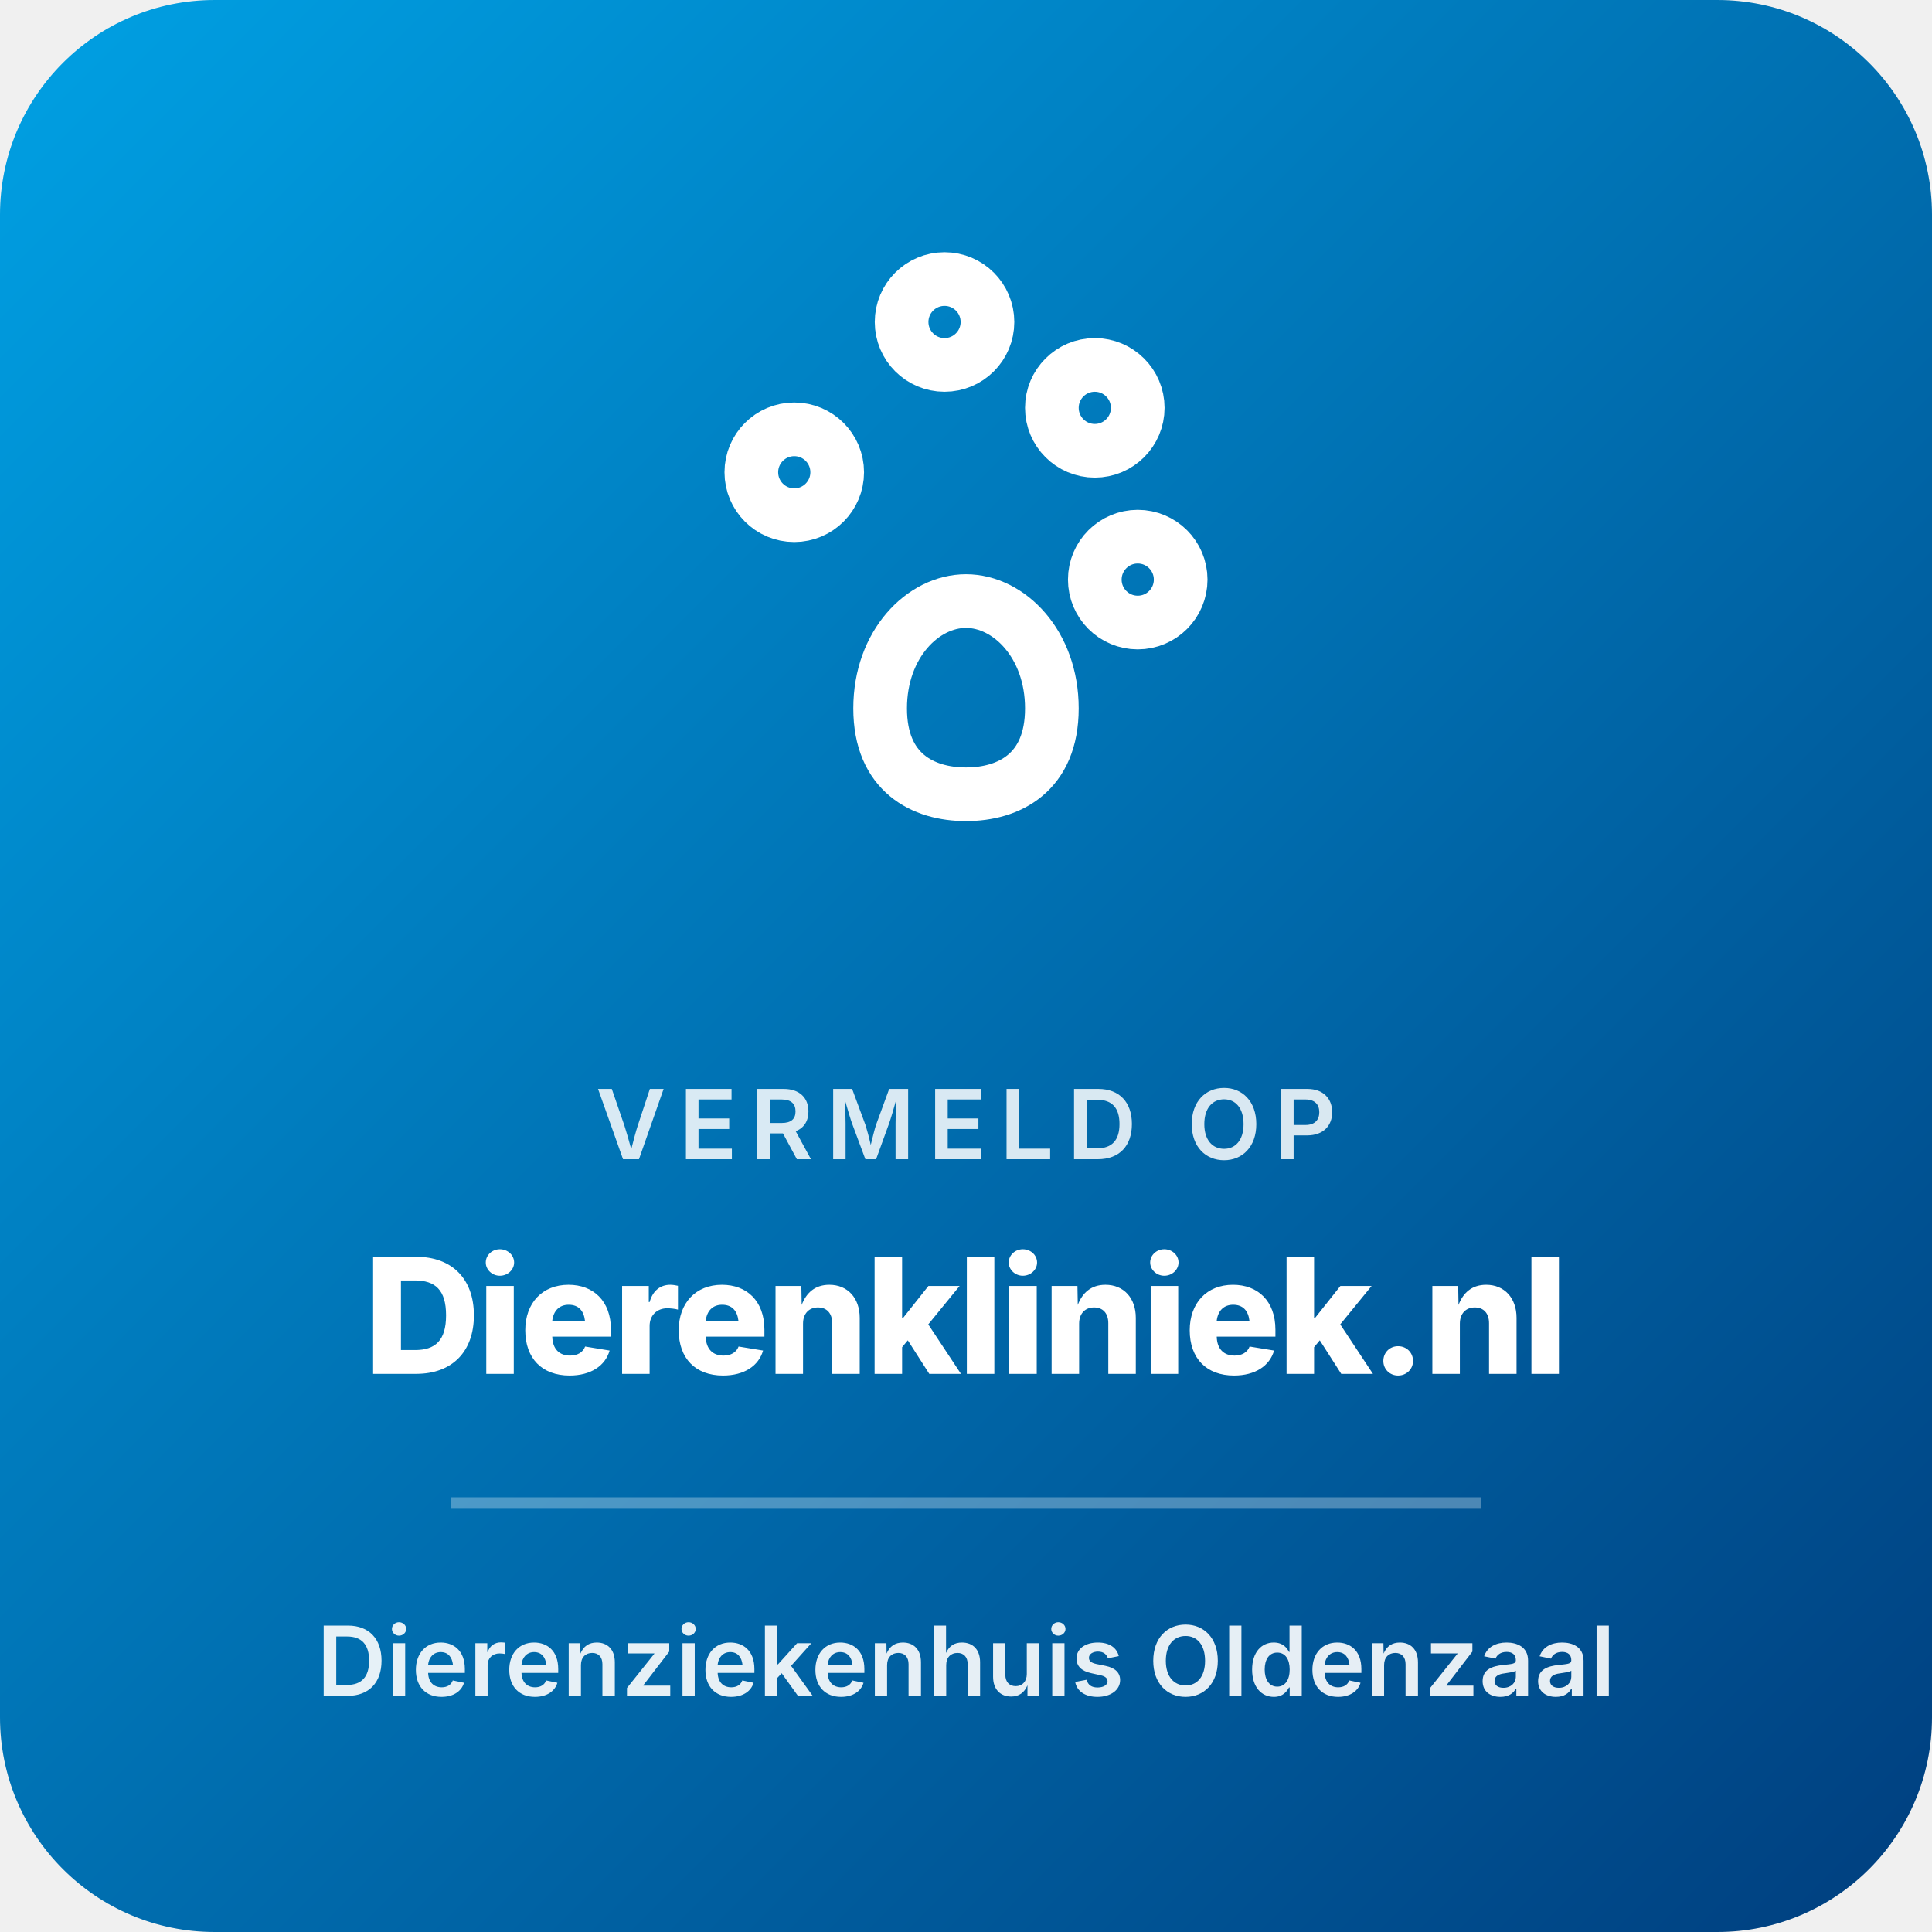
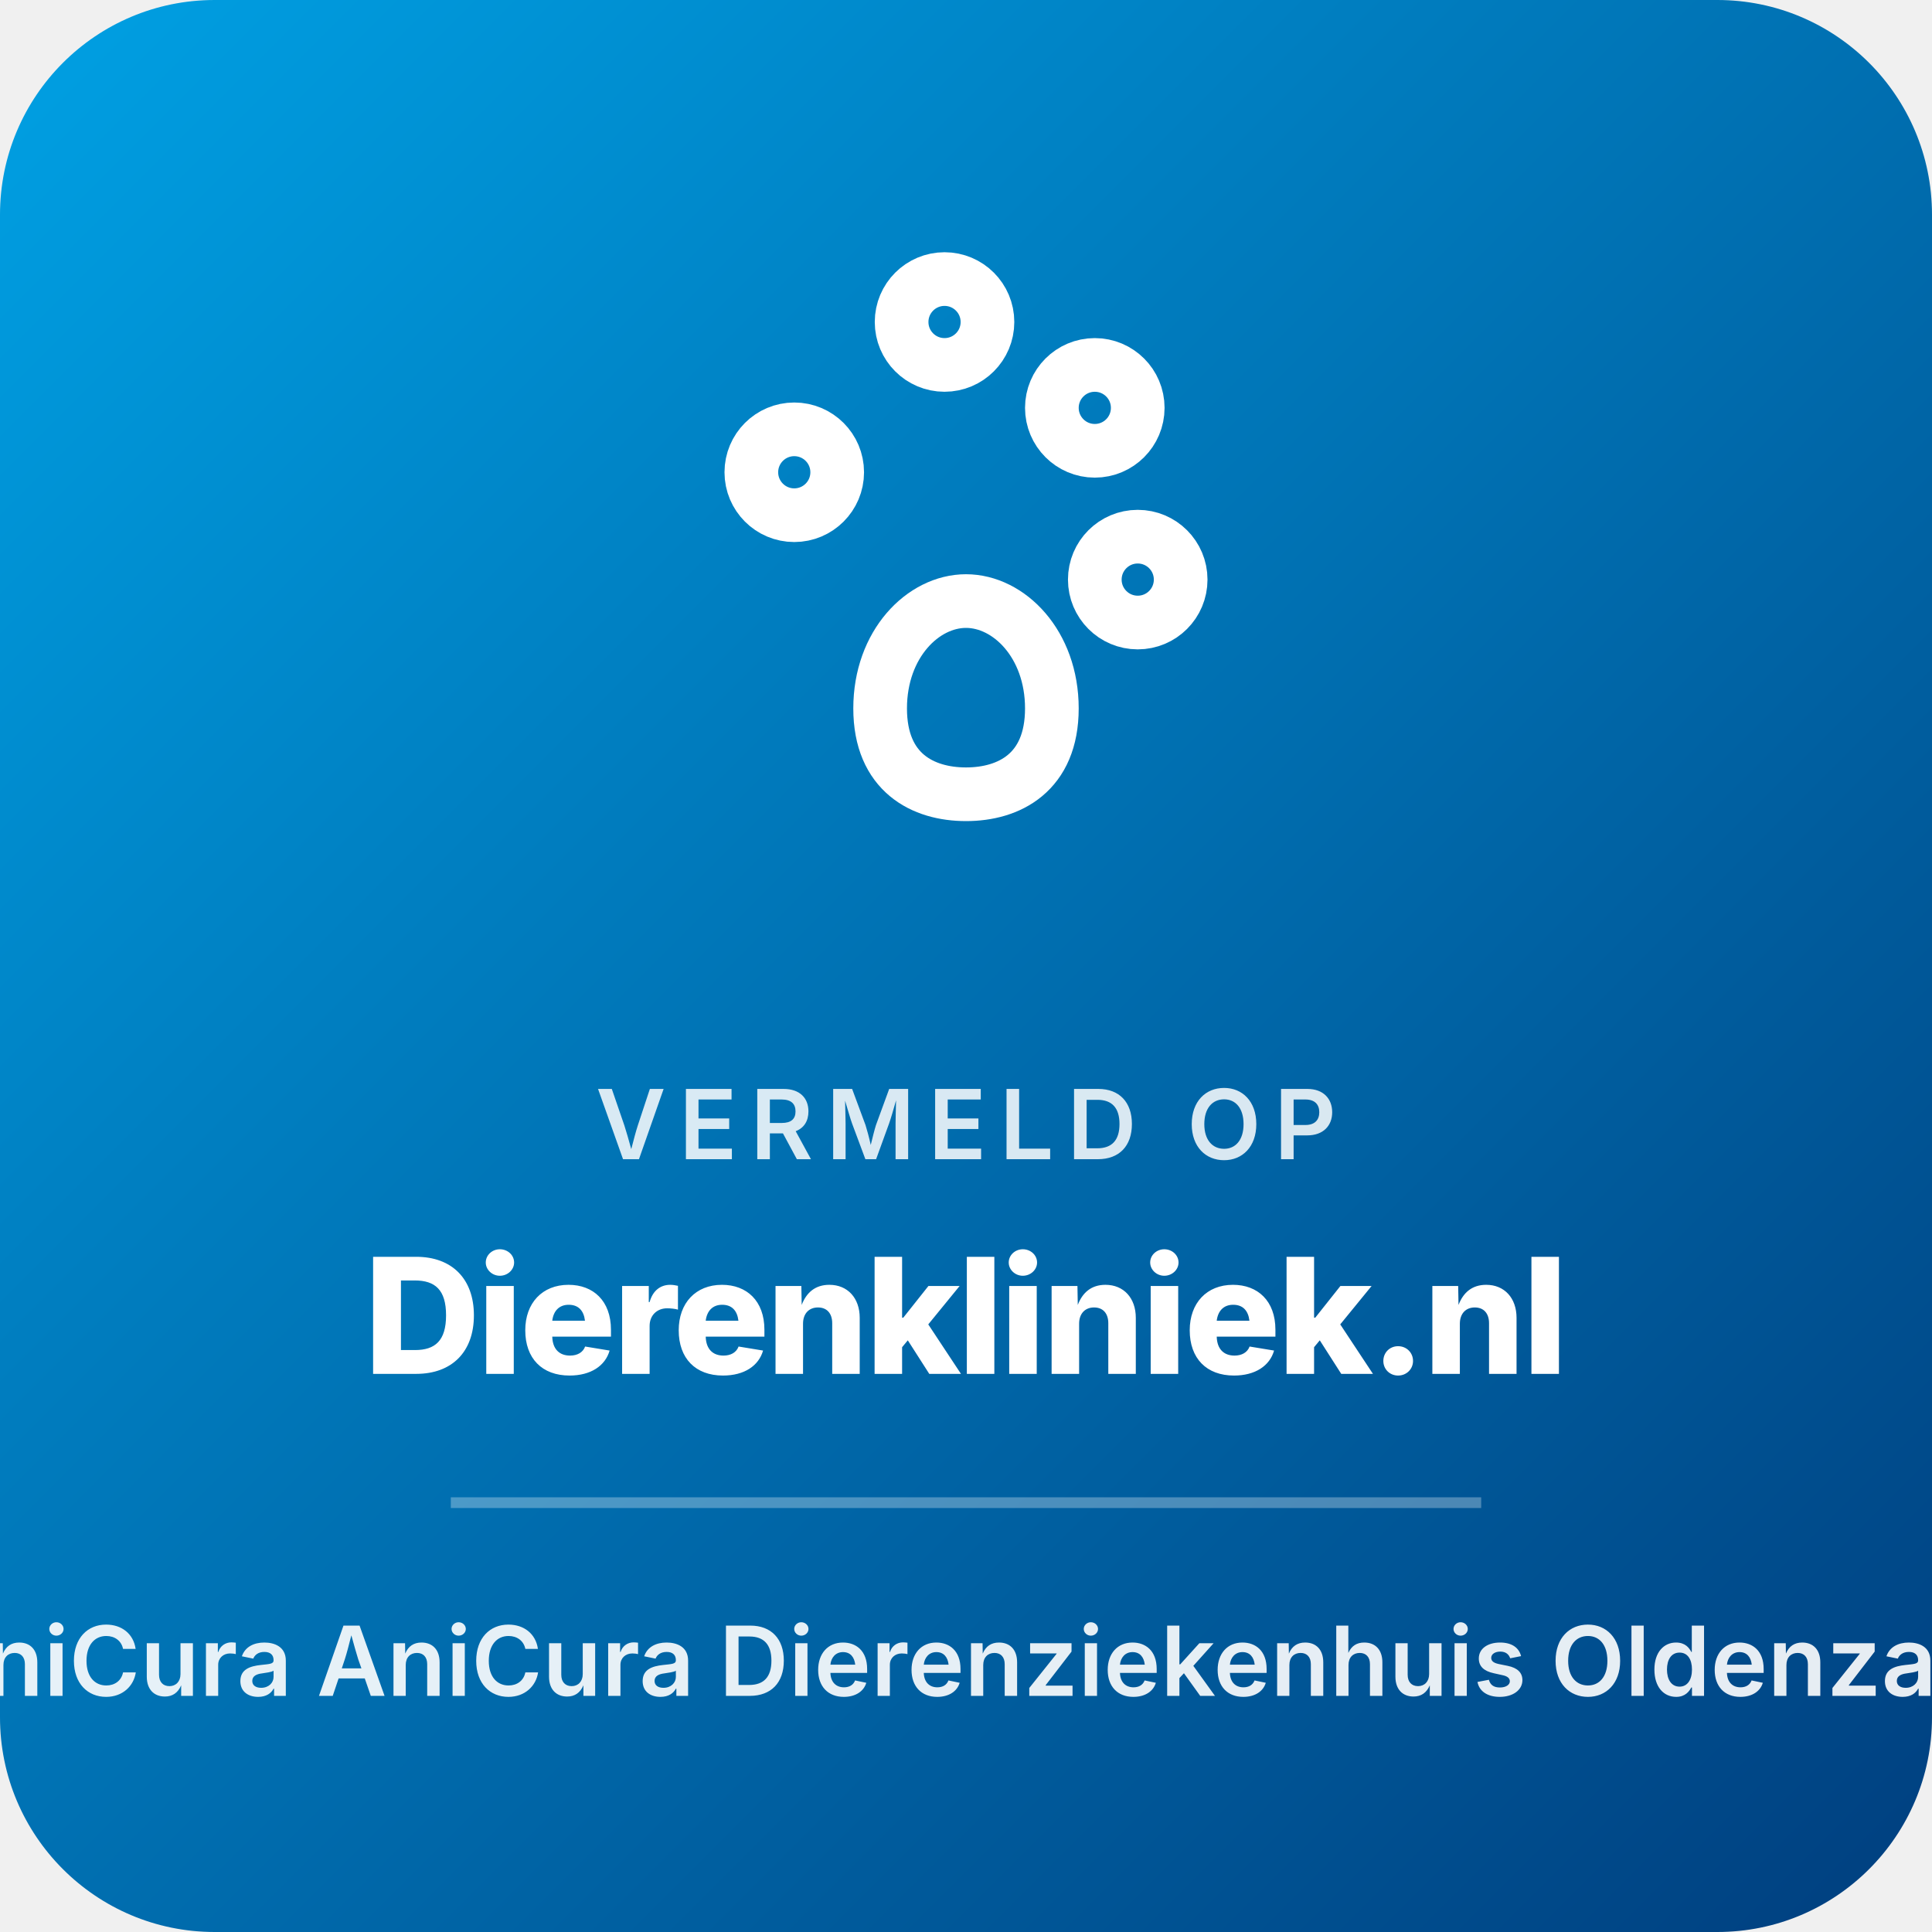
<svg xmlns="http://www.w3.org/2000/svg" width="180" height="180" viewBox="0 0 180 180">
  <defs>
    <linearGradient id="bg" x1="0%" y1="0%" x2="100%" y2="100%">
      <stop offset="0%" stop-color="#00A1E4" />
      <stop offset="100%" stop-color="#003E7E" />
    </linearGradient>
  </defs>
  <rect width="180" height="180" rx="20" fill="url(#bg)" />
  <g transform="translate(66, 22) scale(2.0)" fill="none" stroke="white" stroke-width="2.5" stroke-linecap="round" stroke-linejoin="round">
    <circle cx="11" cy="4" r="2" />
    <circle cx="18" cy="8" r="2" />
    <circle cx="20" cy="16" r="2" />
    <circle cx="4" cy="11" r="2" />
    <path d="M8 22c0-3 2-5 4-5s4 2 4 5-2 4-4 4-4-1-4-4z" />
  </g>
  <text x="90" y="108" text-anchor="middle" fill="white" font-family="-apple-system, BlinkMacSystemFont, Segoe UI, sans-serif" font-size="9" font-weight="600" opacity="0.85" letter-spacing="1.2">VERMELD OP</text>
  <text x="90" y="128" text-anchor="middle" fill="white" font-family="-apple-system, BlinkMacSystemFont, Segoe UI, sans-serif" font-size="15" font-weight="800" letter-spacing="-0.3">Dierenkliniek.nl</text>
  <line x1="42" y1="140" x2="138" y2="140" stroke="white" stroke-width="1" opacity="0.3" />
-   <text x="90" y="158" text-anchor="middle" fill="white" font-family="-apple-system, BlinkMacSystemFont, Segoe UI, sans-serif" font-size="9" font-weight="600" opacity="0.9">Dierenziekenhuis Oldenzaal</text>
+   <text x="90" y="158" text-anchor="middle" fill="white" font-family="-apple-system, BlinkMacSystemFont, Segoe UI, sans-serif" font-size="9" font-weight="600" opacity="0.9">AniCura AniCura Dierenziekenhuis Oldenzaal</text>
</svg>
